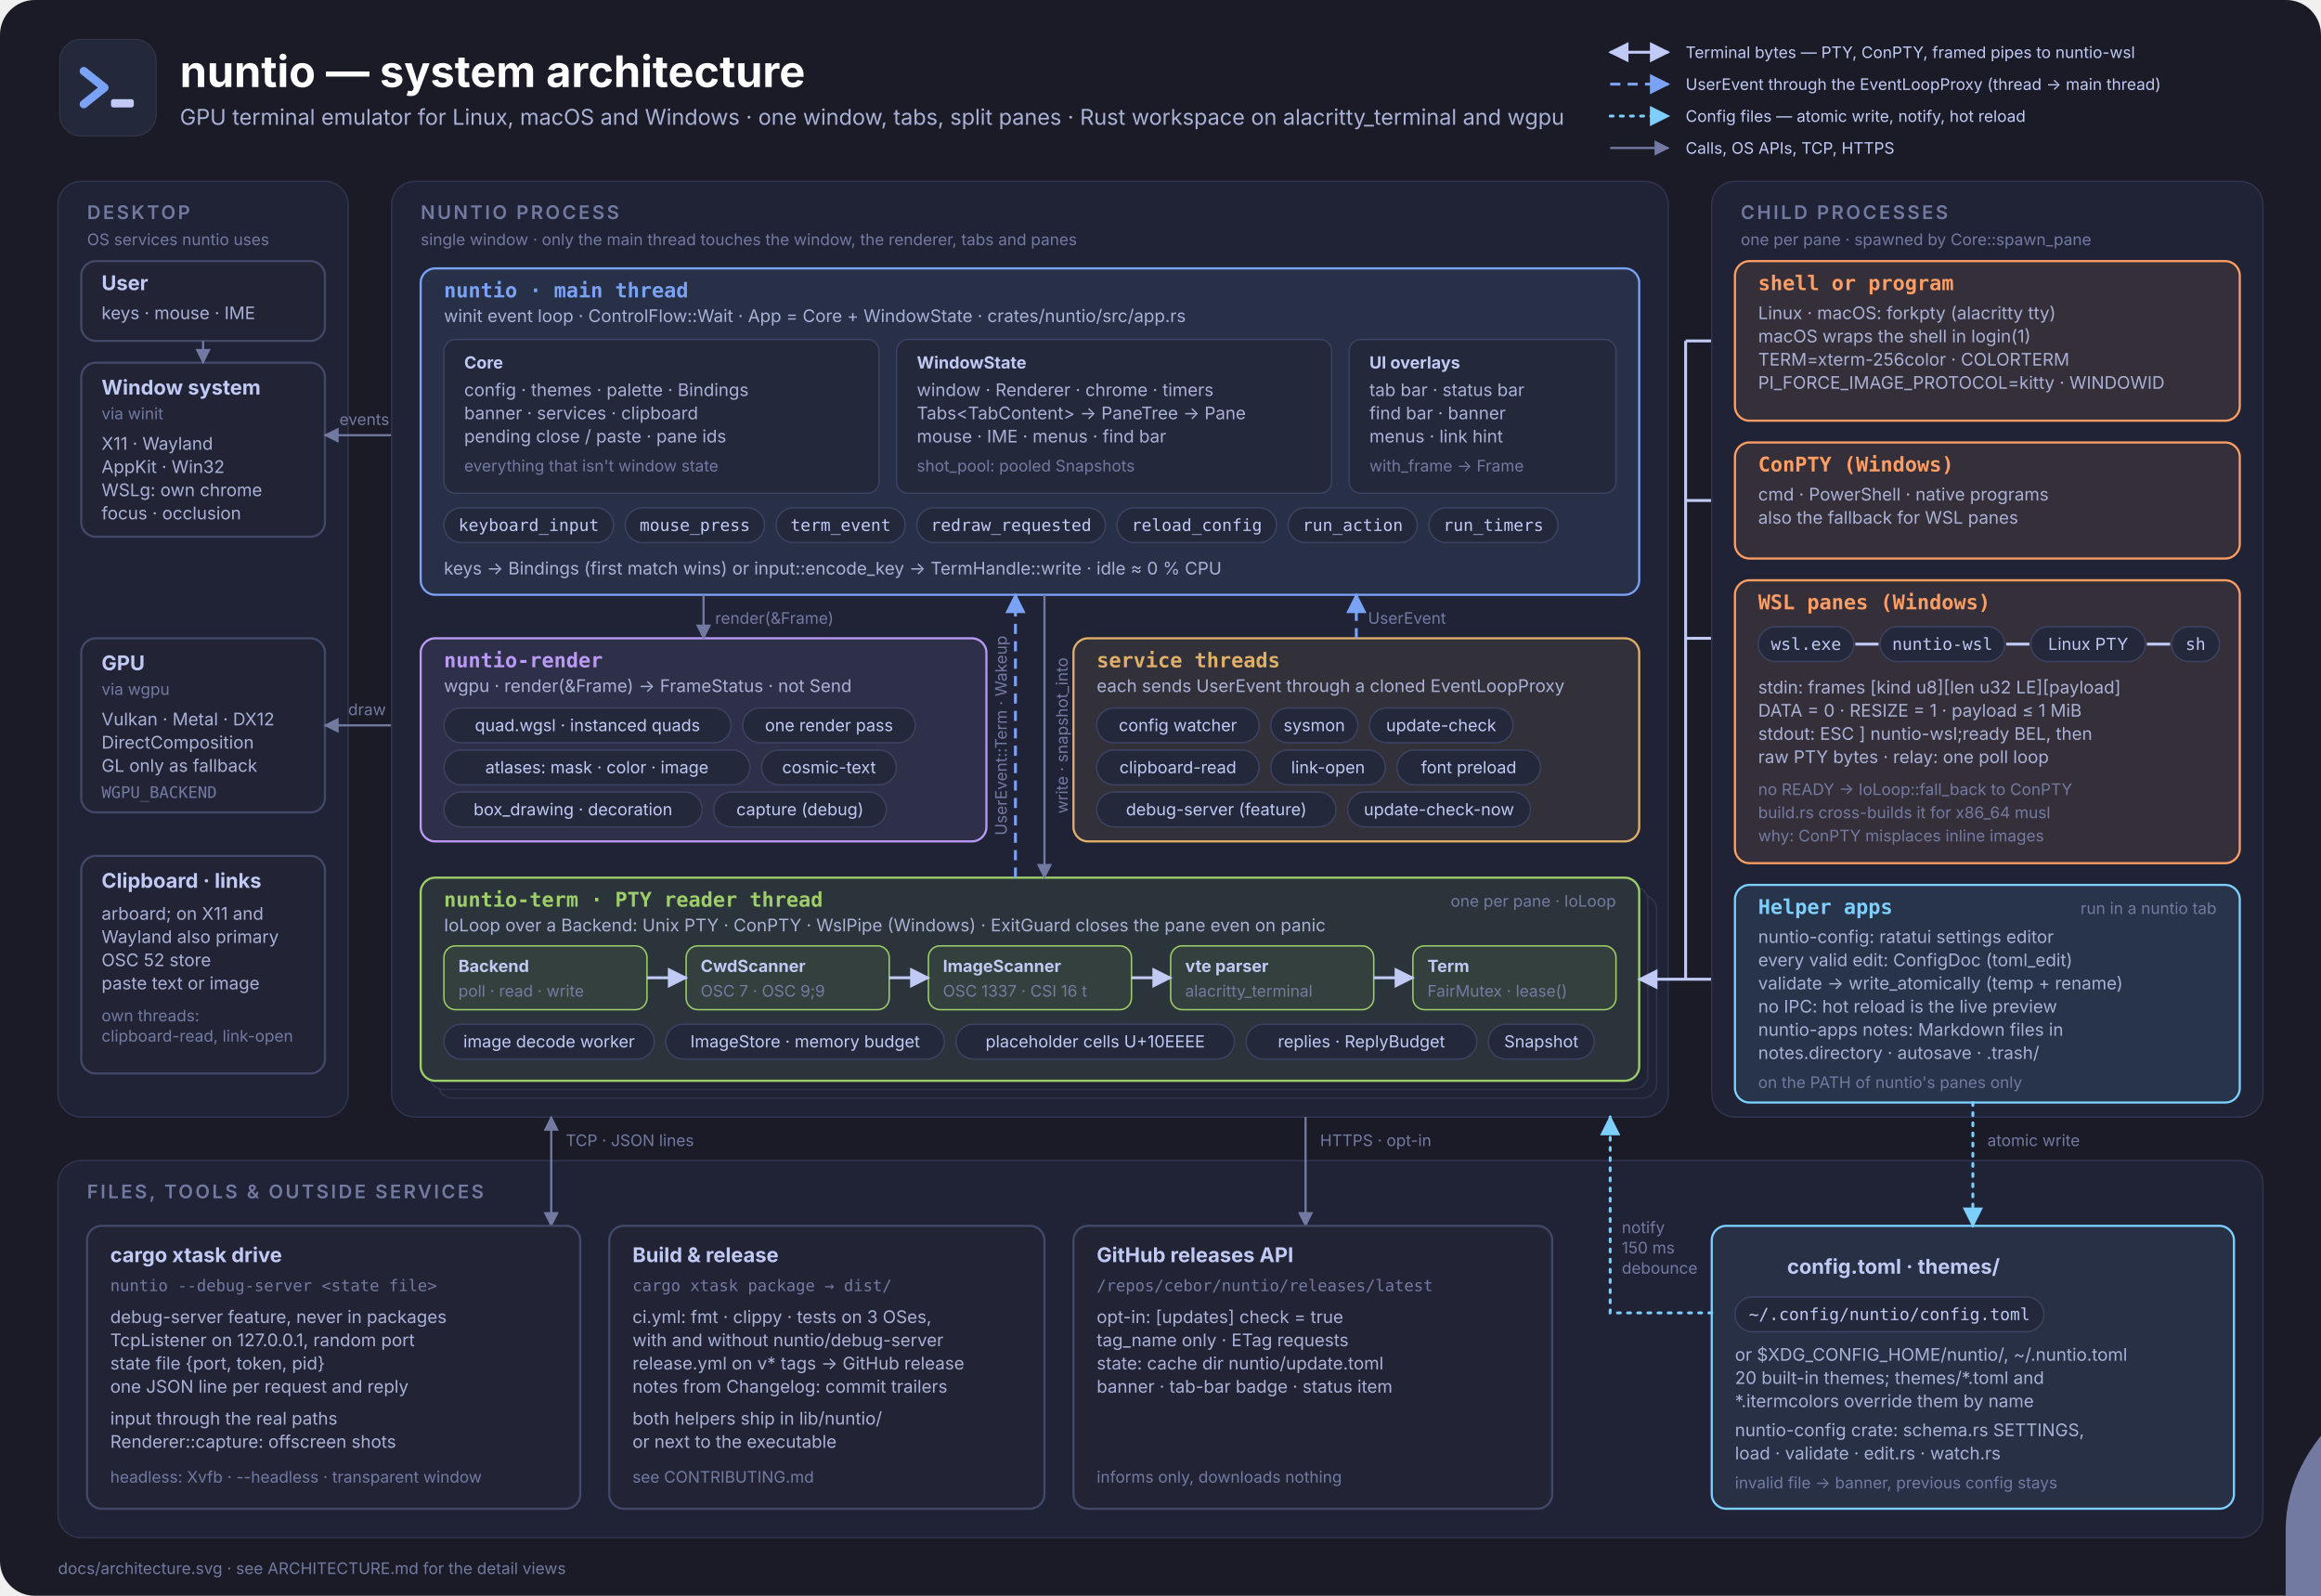
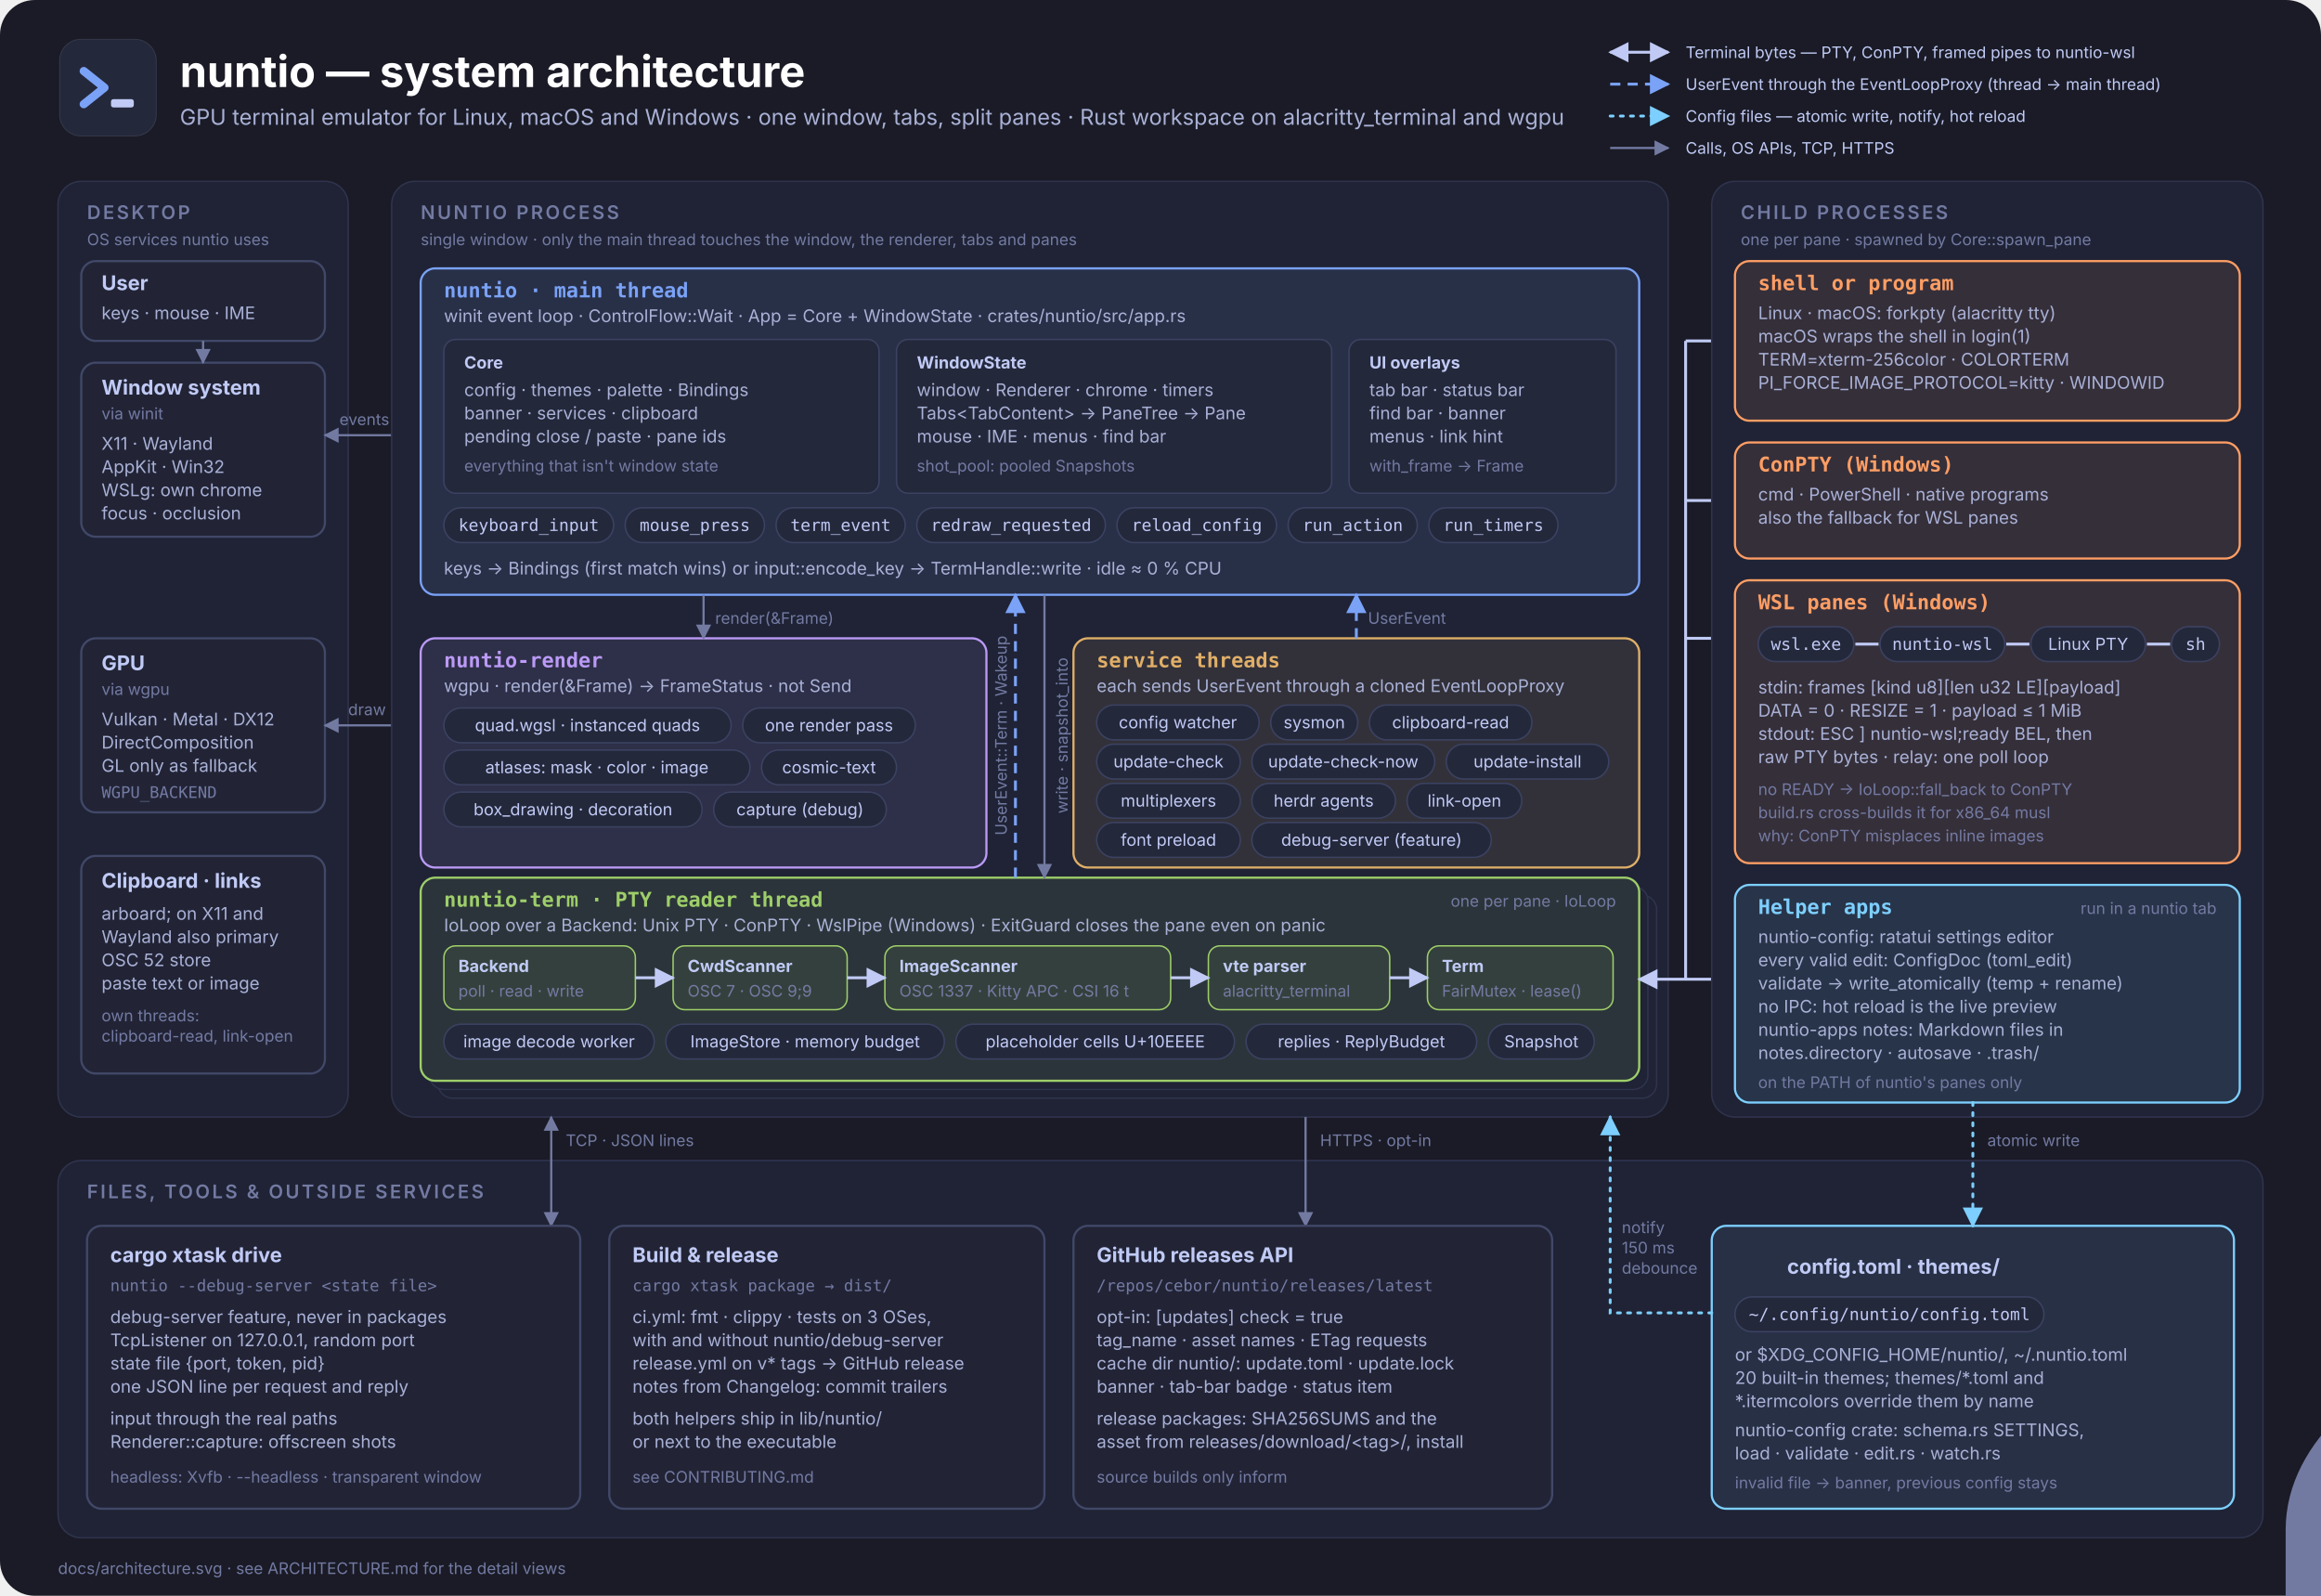
<svg xmlns="http://www.w3.org/2000/svg" width="1600" height="1100" viewBox="0 0 1600 1100" role="img" aria-labelledby="title desc">
  <defs>
    <style>
      text { font-family: Inter, 'Segoe UI', 'Helvetica Neue', Arial, 'DejaVu Sans', sans-serif; }
      .title { font-size: 30px; font-weight: 700; fill: #FFFFFF; }
      .sub { font-size: 15px; fill: #A9B1D6; }
      .region { font-size: 13px; font-weight: 600; letter-spacing: 1.6px; fill: #737AA2; }
      .crate { font-family: 'JetBrains Mono', 'SFMono-Regular', Consolas, 'DejaVu Sans Mono', monospace; font-size: 14px; font-weight: 700; }
      .mono { font-family: 'JetBrains Mono', 'SFMono-Regular', Consolas, 'DejaVu Sans Mono', monospace; }
      .desc { font-size: 12px; fill: #A9B1D6; }
      .chip { font-size: 11.5px; fill: #C0CAF5; }
      .legend { font-size: 11px; fill: #C0CAF5; }
      .small { font-size: 11px; fill: #737AA2; }
      .bold { font-weight: 700; }
      .head { font-size: 14px; font-weight: 700; fill: #C0CAF5; }
      .mid { text-anchor: middle; }
      .end { text-anchor: end; }
      .main { fill: #7AA2F7; }
      .render { fill: #BB9AF7; }
      .term { fill: #9ECE6A; }
      .svc { fill: #E0AF68; }
      .cfg { fill: #7DCFFF; }
      .child { fill: #FF9E64; }
    </style>
    <marker id="m-bytes" viewBox="0 0 10 10" refX="9" refY="5" markerWidth="7" markerHeight="7" orient="auto-start-reverse">
      <path d="M0 0 L10 5 L0 10 z" fill="#C0CAF5" />
    </marker>
    <marker id="m-event" viewBox="0 0 10 10" refX="9" refY="5" markerWidth="7" markerHeight="7" orient="auto-start-reverse">
      <path d="M0 0 L10 5 L0 10 z" fill="#7AA2F7" />
    </marker>
    <marker id="m-cfg" viewBox="0 0 10 10" refX="9" refY="5" markerWidth="7" markerHeight="7" orient="auto-start-reverse">
      <path d="M0 0 L10 5 L0 10 z" fill="#7DCFFF" />
    </marker>
    <marker id="m-call" viewBox="0 0 10 10" refX="9" refY="5" markerWidth="7" markerHeight="7" orient="auto-start-reverse">
      <path d="M0 0 L10 5 L0 10 z" fill="#737AA2" />
    </marker>
    <symbol id="cyl" viewBox="0 0 24 28" width="24" height="28">
      <path d="M2 5 V23 A10 4 0 0 0 22 23 V5" fill="#292E42" stroke="#737AA2" stroke-width="1.4" />
      <ellipse cx="12" cy="5" rx="10" ry="4" fill="#2F3549" stroke="#737AA2" stroke-width="1.4" />
      <path d="M2 14 A10 4 0 0 0 22 14" fill="none" stroke="#737AA2" stroke-width="1" />
    </symbol>
  </defs>
  <rect width="1600" height="1100" rx="24" fill="#1A1B26" />
  <g transform="translate(36 22) scale(0.075)">
    <rect x="64" y="64" width="896" height="896" rx="200" fill="#24283B" />
    <rect x="68" y="68" width="888" height="888" rx="196" fill="none" stroke="#FFFFFF" stroke-opacity="0.08" stroke-width="8" />
    <path d="M 290 360 L 480 512 L 290 664" fill="none" stroke="#7AA2F7" stroke-width="76" stroke-linecap="round" stroke-linejoin="round" />
    <rect x="540" y="618" width="210" height="76" rx="22" fill="#C0CAF5" />
  </g>
  <text x="124" y="60" class="title">nuntio — system architecture</text>
  <text x="124" y="86" class="sub">GPU terminal emulator for Linux, macOS and Windows · one window, tabs, split panes · Rust workspace on alacritty_terminal and wgpu</text>
  <line x1="1110" y1="36" x2="1150" y2="36" stroke="#C0CAF5" stroke-width="2" marker-start="url(#m-bytes)" marker-end="url(#m-bytes)" />
  <text x="1162" y="40" class="legend">Terminal bytes — PTY, ConPTY, framed pipes to nuntio-wsl</text>
  <line x1="1110" y1="58" x2="1150" y2="58" stroke="#7AA2F7" stroke-width="2" stroke-dasharray="7 5" marker-end="url(#m-event)" />
  <text x="1162" y="62" class="legend">UserEvent through the EventLoopProxy (thread → main thread)</text>
  <line x1="1110" y1="80" x2="1150" y2="80" stroke="#7DCFFF" stroke-width="2" stroke-dasharray="2 5" stroke-linecap="round" marker-end="url(#m-cfg)" />
  <text x="1162" y="84" class="legend">Config files — atomic write, notify, hot reload</text>
  <line x1="1110" y1="102" x2="1150" y2="102" stroke="#737AA2" stroke-width="1.5" marker-end="url(#m-call)" />
  <text x="1162" y="106" class="legend">Calls, OS APIs, TCP, HTTPS</text>
  <rect x="40" y="125" width="200" height="645" rx="16" fill="#1F2335" stroke="#2F334D" />
  <text x="60" y="151" class="region">DESKTOP</text>
  <text x="60" y="169" class="small">OS services nuntio uses</text>
  <rect x="56" y="180" width="168" height="55" rx="10" fill="#222436" stroke="#414868" stroke-width="1.5" />
  <text x="70" y="200" class="head">User</text>
  <text x="70" y="220" class="desc">keys · mouse · IME</text>
  <rect x="56" y="250" width="168" height="120" rx="10" fill="#222436" stroke="#414868" stroke-width="1.5" />
  <text x="70" y="272" class="head">Window system</text>
  <text x="70" y="289" class="small">via winit</text>
  <text x="70" y="310" class="desc">X11 · Wayland</text>
  <text x="70" y="326" class="desc">AppKit · Win32</text>
  <text x="70" y="342" class="desc">WSLg: own chrome</text>
  <text x="70" y="358" class="desc">focus · occlusion</text>
  <rect x="56" y="440" width="168" height="120" rx="10" fill="#222436" stroke="#414868" stroke-width="1.5" />
  <text x="70" y="462" class="head">GPU</text>
  <text x="70" y="479" class="small">via wgpu</text>
  <text x="70" y="500" class="desc">Vulkan · Metal · DX12</text>
  <text x="70" y="516" class="desc">DirectComposition</text>
  <text x="70" y="532" class="desc">GL only as fallback</text>
  <text x="70" y="550" class="small mono">WGPU_BACKEND</text>
  <rect x="56" y="590" width="168" height="150" rx="10" fill="#222436" stroke="#414868" stroke-width="1.5" />
  <text x="70" y="612" class="head">Clipboard · links</text>
  <text x="70" y="634" class="desc">arboard; on X11 and</text>
  <text x="70" y="650" class="desc">Wayland also primary</text>
  <text x="70" y="666" class="desc">OSC 52 store</text>
  <text x="70" y="682" class="desc">paste text or image</text>
  <text x="70" y="704" class="small">own threads:</text>
  <text x="70" y="718" class="small">clipboard-read, link-open</text>
  <line x1="140" y1="235" x2="140" y2="250" stroke="#737AA2" stroke-width="1.5" marker-end="url(#m-call)" />
  <line x1="224" y1="300" x2="290" y2="300" stroke="#737AA2" stroke-width="1.5" marker-start="url(#m-call)" marker-end="url(#m-call)" />
  <text x="234" y="293" class="small">events</text>
  <line x1="290" y1="500" x2="224" y2="500" stroke="#737AA2" stroke-width="1.5" marker-end="url(#m-call)" />
  <text x="240" y="493" class="small">draw</text>
  <rect x="270" y="125" width="880" height="645" rx="16" fill="#1F2335" stroke="#2F334D" />
  <text x="290" y="151" class="region">NUNTIO PROCESS</text>
  <text x="290" y="169" class="small">single window · only the main thread touches the window, the renderer, tabs and panes</text>
  <rect x="290" y="185" width="840" height="225" rx="10" fill="#7AA2F7" fill-opacity="0.10" stroke="#7AA2F7" stroke-width="1.5" />
  <text x="306" y="205" class="crate main">nuntio · main thread</text>
  <text x="306" y="222" class="desc">winit event loop · ControlFlow::Wait · App = Core + WindowState · crates/nuntio/src/app.rs</text>
  <rect x="306" y="234" width="300" height="106" rx="8" fill="#24283B" stroke="#3B4261" />
  <text x="320" y="254" class="chip bold">Core</text>
  <text x="320" y="273" class="desc">config · themes · palette · Bindings</text>
  <text x="320" y="289" class="desc">banner · services · clipboard</text>
  <text x="320" y="305" class="desc">pending close / paste · pane ids</text>
  <text x="320" y="325" class="small">everything that isn't window state</text>
  <rect x="618" y="234" width="300" height="106" rx="8" fill="#24283B" stroke="#3B4261" />
  <text x="632" y="254" class="chip bold">WindowState</text>
  <text x="632" y="273" class="desc">window · Renderer · chrome · timers</text>
  <text x="632" y="289" class="desc">Tabs&lt;TabContent&gt; → PaneTree → Pane</text>
  <text x="632" y="305" class="desc">mouse · IME · menus · find bar</text>
  <text x="632" y="325" class="small">shot_pool: pooled Snapshots</text>
  <rect x="930" y="234" width="184" height="106" rx="8" fill="#24283B" stroke="#3B4261" />
  <text x="944" y="254" class="chip bold">UI overlays</text>
  <text x="944" y="273" class="desc">tab bar · status bar</text>
  <text x="944" y="289" class="desc">find bar · banner</text>
  <text x="944" y="305" class="desc">menus · link hint</text>
  <text x="944" y="325" class="small">with_frame → Frame</text>
  <g>
    <rect x="306" y="350" width="117" height="24" rx="12" fill="#24283B" stroke="#3B4261" />
    <text x="364.5" y="366" class="chip mono mid">keyboard_input</text>
    <rect x="431" y="350" width="96" height="24" rx="12" fill="#24283B" stroke="#3B4261" />
    <text x="479" y="366" class="chip mono mid">mouse_press</text>
    <rect x="535" y="350" width="89" height="24" rx="12" fill="#24283B" stroke="#3B4261" />
    <text x="579.5" y="366" class="chip mono mid">term_event</text>
    <rect x="632" y="350" width="130" height="24" rx="12" fill="#24283B" stroke="#3B4261" />
    <text x="697" y="366" class="chip mono mid">redraw_requested</text>
    <rect x="770" y="350" width="110" height="24" rx="12" fill="#24283B" stroke="#3B4261" />
    <text x="825" y="366" class="chip mono mid">reload_config</text>
    <rect x="888" y="350" width="89" height="24" rx="12" fill="#24283B" stroke="#3B4261" />
    <text x="932.5" y="366" class="chip mono mid">run_action</text>
    <rect x="985" y="350" width="89" height="24" rx="12" fill="#24283B" stroke="#3B4261" />
    <text x="1029.5" y="366" class="chip mono mid">run_timers</text>
  </g>
  <text x="306" y="396" class="desc">keys → Bindings (first match wins) or input::encode_key → TermHandle::write · idle ≈ 0 % CPU</text>
-   <rect x="290" y="440" width="390" height="140" rx="10" fill="#BB9AF7" fill-opacity="0.10" stroke="#BB9AF7" stroke-width="1.5" />
+   <rect x="290" y="440" width="390" height="158" rx="10" fill="#BB9AF7" fill-opacity="0.10" stroke="#BB9AF7" stroke-width="1.5" />
  <text x="306" y="460" class="crate render">nuntio-render</text>
  <text x="306" y="477" class="desc">wgpu · render(&amp;Frame) → FrameStatus · not Send</text>
  <g>
    <rect x="306" y="488" width="198" height="24" rx="12" fill="#24283B" stroke="#3B4261" />
    <text x="405" y="504" class="chip mid">quad.wgsl · instanced quads</text>
    <rect x="512" y="488" width="119" height="24" rx="12" fill="#24283B" stroke="#3B4261" />
    <text x="571.5" y="504" class="chip mid">one render pass</text>
    <rect x="306" y="517" width="211" height="24" rx="12" fill="#24283B" stroke="#3B4261" />
    <text x="411.5" y="533" class="chip mid">atlases: mask · color · image</text>
    <rect x="525" y="517" width="93" height="24" rx="12" fill="#24283B" stroke="#3B4261" />
    <text x="571.5" y="533" class="chip mid">cosmic-text</text>
    <rect x="306" y="546" width="178" height="24" rx="12" fill="#24283B" stroke="#3B4261" />
    <text x="395" y="562" class="chip mid">box_drawing · decoration</text>
    <rect x="492" y="546" width="119" height="24" rx="12" fill="#24283B" stroke="#3B4261" />
    <text x="551.5" y="562" class="chip mid">capture (debug)</text>
  </g>
-   <rect x="740" y="440" width="390" height="140" rx="10" fill="#E0AF68" fill-opacity="0.10" stroke="#E0AF68" stroke-width="1.5" />
+   <rect x="740" y="440" width="390" height="158" rx="10" fill="#E0AF68" fill-opacity="0.10" stroke="#E0AF68" stroke-width="1.5" />
  <text x="756" y="460" class="crate svc">service threads</text>
  <text x="756" y="477" class="desc">each sends UserEvent through a cloned EventLoopProxy</text>
  <g>
-     <rect x="756" y="488" width="112" height="24" rx="12" fill="#24283B" stroke="#3B4261" />
-     <text x="812" y="504" class="chip mid">config watcher</text>
-     <rect x="876" y="488" width="60" height="24" rx="12" fill="#24283B" stroke="#3B4261" />
-     <text x="906" y="504" class="chip mid">sysmon</text>
-     <rect x="944" y="488" width="99" height="24" rx="12" fill="#24283B" stroke="#3B4261" />
-     <text x="993.5" y="504" class="chip mid">update-check</text>
-     <rect x="756" y="517" width="112" height="24" rx="12" fill="#24283B" stroke="#3B4261" />
-     <text x="812" y="533" class="chip mid">clipboard-read</text>
-     <rect x="876" y="517" width="79" height="24" rx="12" fill="#24283B" stroke="#3B4261" />
-     <text x="915.5" y="533" class="chip mid">link-open</text>
-     <rect x="963" y="517" width="99" height="24" rx="12" fill="#24283B" stroke="#3B4261" />
-     <text x="1012.5" y="533" class="chip mid">font preload</text>
-     <rect x="756" y="546" width="165" height="24" rx="12" fill="#24283B" stroke="#3B4261" />
-     <text x="838.5" y="562" class="chip mid">debug-server (feature)</text>
-     <rect x="929" y="546" width="126" height="24" rx="12" fill="#24283B" stroke="#3B4261" />
-     <text x="992" y="562" class="chip mid">update-check-now</text>
+     <rect x="756" y="486" width="112" height="24" rx="12" fill="#24283B" stroke="#3B4261" />
+     <text x="812" y="502" class="chip mid">config watcher</text>
+     <rect x="876" y="486" width="60" height="24" rx="12" fill="#24283B" stroke="#3B4261" />
+     <text x="906" y="502" class="chip mid">sysmon</text>
+     <rect x="944" y="486" width="112" height="24" rx="12" fill="#24283B" stroke="#3B4261" />
+     <text x="1000" y="502" class="chip mid">clipboard-read</text>
+     <rect x="756" y="513" width="99" height="24" rx="12" fill="#24283B" stroke="#3B4261" />
+     <text x="805.5" y="529" class="chip mid">update-check</text>
+     <rect x="863" y="513" width="126" height="24" rx="12" fill="#24283B" stroke="#3B4261" />
+     <text x="926" y="529" class="chip mid">update-check-now</text>
+     <rect x="997" y="513" width="112" height="24" rx="12" fill="#24283B" stroke="#3B4261" />
+     <text x="1053" y="529" class="chip mid">update-install</text>
+     <rect x="756" y="540" width="99" height="24" rx="12" fill="#24283B" stroke="#3B4261" />
+     <text x="805.5" y="556" class="chip mid">multiplexers</text>
+     <rect x="863" y="540" width="99" height="24" rx="12" fill="#24283B" stroke="#3B4261" />
+     <text x="912.5" y="556" class="chip mid">herdr agents</text>
+     <rect x="970" y="540" width="79" height="24" rx="12" fill="#24283B" stroke="#3B4261" />
+     <text x="1009.5" y="556" class="chip mid">link-open</text>
+     <rect x="756" y="567" width="99" height="24" rx="12" fill="#24283B" stroke="#3B4261" />
+     <text x="805.5" y="583" class="chip mid">font preload</text>
+     <rect x="863" y="567" width="165" height="24" rx="12" fill="#24283B" stroke="#3B4261" />
+     <text x="945.5" y="583" class="chip mid">debug-server (feature)</text>
  </g>
  <rect x="302" y="617" width="840" height="140" rx="10" fill="#1F2335" stroke="#2F334D" />
  <rect x="296" y="611" width="840" height="140" rx="10" fill="#1F2335" stroke="#2F334D" />
  <rect x="290" y="605" width="840" height="140" rx="10" fill="#1F2335" />
  <rect x="290" y="605" width="840" height="140" rx="10" fill="#9ECE6A" fill-opacity="0.10" stroke="#9ECE6A" stroke-width="1.5" />
  <text x="306" y="625" class="crate term">nuntio-term · PTY reader thread</text>
  <text x="1114" y="625" class="small end">one per pane · IoLoop</text>
  <text x="306" y="642" class="desc">IoLoop over a Backend: Unix PTY · ConPTY · WslPipe (Windows) · ExitGuard closes the pane even on panic</text>
  <g>
-     <rect x="306" y="652" width="140" height="44" rx="8" fill="#9ECE6A" fill-opacity="0.08" stroke="#9ECE6A" />
+     <rect x="306" y="652" width="132" height="44" rx="8" fill="#9ECE6A" fill-opacity="0.08" stroke="#9ECE6A" />
    <text x="316" y="670" class="chip bold">Backend</text>
    <text x="316" y="687" class="small">poll · read · write</text>
-     <rect x="473" y="652" width="140" height="44" rx="8" fill="#9ECE6A" fill-opacity="0.08" stroke="#9ECE6A" />
-     <text x="483" y="670" class="chip bold">CwdScanner</text>
-     <text x="483" y="687" class="small">OSC 7 · OSC 9;9</text>
-     <rect x="640" y="652" width="140" height="44" rx="8" fill="#9ECE6A" fill-opacity="0.08" stroke="#9ECE6A" />
-     <text x="650" y="670" class="chip bold">ImageScanner</text>
-     <text x="650" y="687" class="small">OSC 1337 · CSI 16 t</text>
-     <rect x="807" y="652" width="140" height="44" rx="8" fill="#9ECE6A" fill-opacity="0.08" stroke="#9ECE6A" />
-     <text x="817" y="670" class="chip bold">vte parser</text>
-     <text x="817" y="687" class="small">alacritty_terminal</text>
-     <rect x="974" y="652" width="140" height="44" rx="8" fill="#9ECE6A" fill-opacity="0.08" stroke="#9ECE6A" />
-     <text x="984" y="670" class="chip bold">Term</text>
-     <text x="984" y="687" class="small">FairMutex · lease()</text>
-   </g>
-   <line x1="446" y1="674" x2="473" y2="674" stroke="#C0CAF5" stroke-width="2" marker-end="url(#m-bytes)" />
-   <line x1="613" y1="674" x2="640" y2="674" stroke="#C0CAF5" stroke-width="2" marker-end="url(#m-bytes)" />
-   <line x1="780" y1="674" x2="807" y2="674" stroke="#C0CAF5" stroke-width="2" marker-end="url(#m-bytes)" />
-   <line x1="947" y1="674" x2="974" y2="674" stroke="#C0CAF5" stroke-width="2" marker-end="url(#m-bytes)" />
+     <rect x="464" y="652" width="120" height="44" rx="8" fill="#9ECE6A" fill-opacity="0.08" stroke="#9ECE6A" />
+     <text x="474" y="670" class="chip bold">CwdScanner</text>
+     <text x="474" y="687" class="small">OSC 7 · OSC 9;9</text>
+     <rect x="610" y="652" width="197" height="44" rx="8" fill="#9ECE6A" fill-opacity="0.08" stroke="#9ECE6A" />
+     <text x="620" y="670" class="chip bold">ImageScanner</text>
+     <text x="620" y="687" class="small">OSC 1337 · Kitty APC · CSI 16 t</text>
+     <rect x="833" y="652" width="125" height="44" rx="8" fill="#9ECE6A" fill-opacity="0.08" stroke="#9ECE6A" />
+     <text x="843" y="670" class="chip bold">vte parser</text>
+     <text x="843" y="687" class="small">alacritty_terminal</text>
+     <rect x="984" y="652" width="128" height="44" rx="8" fill="#9ECE6A" fill-opacity="0.08" stroke="#9ECE6A" />
+     <text x="994" y="670" class="chip bold">Term</text>
+     <text x="994" y="687" class="small">FairMutex · lease()</text>
+   </g>
+   <line x1="438" y1="674" x2="464" y2="674" stroke="#C0CAF5" stroke-width="2" marker-end="url(#m-bytes)" />
+   <line x1="584" y1="674" x2="610" y2="674" stroke="#C0CAF5" stroke-width="2" marker-end="url(#m-bytes)" />
+   <line x1="807" y1="674" x2="833" y2="674" stroke="#C0CAF5" stroke-width="2" marker-end="url(#m-bytes)" />
+   <line x1="958" y1="674" x2="984" y2="674" stroke="#C0CAF5" stroke-width="2" marker-end="url(#m-bytes)" />
  <g>
    <rect x="306" y="706" width="145" height="24" rx="12" fill="#24283B" stroke="#3B4261" />
    <text x="378.5" y="722" class="chip mid">image decode worker</text>
    <rect x="459" y="706" width="192" height="24" rx="12" fill="#24283B" stroke="#3B4261" />
    <text x="555" y="722" class="chip mid">ImageStore · memory budget</text>
    <rect x="659" y="706" width="192" height="24" rx="12" fill="#24283B" stroke="#3B4261" />
    <text x="755" y="722" class="chip mid">placeholder cells U+10EEEE</text>
    <rect x="859" y="706" width="159" height="24" rx="12" fill="#24283B" stroke="#3B4261" />
    <text x="938.5" y="722" class="chip mid">replies · ReplyBudget</text>
    <rect x="1026" y="706" width="73" height="24" rx="12" fill="#24283B" stroke="#3B4261" />
    <text x="1062.5" y="722" class="chip mid">Snapshot</text>
  </g>
  <line x1="485" y1="410" x2="485" y2="440" stroke="#737AA2" stroke-width="1.5" marker-end="url(#m-call)" />
  <text x="493" y="430" class="small">render(&amp;Frame)</text>
  <line x1="935" y1="440" x2="935" y2="410" stroke="#7AA2F7" stroke-width="2" stroke-dasharray="7 5" marker-end="url(#m-event)" />
  <text x="943" y="430" class="small">UserEvent</text>
  <line x1="700" y1="605" x2="700" y2="410" stroke="#7AA2F7" stroke-width="2" stroke-dasharray="7 5" marker-end="url(#m-event)" />
  <text transform="translate(694 507) rotate(-90)" class="small mid">UserEvent::Term · Wakeup</text>
  <line x1="720" y1="410" x2="720" y2="605" stroke="#737AA2" stroke-width="1.5" marker-end="url(#m-call)" />
  <text transform="translate(736 507) rotate(-90)" class="small mid">write · snapshot_into</text>
  <path d="M1162 235 V675" fill="none" stroke="#C0CAF5" stroke-width="2" />
  <line x1="1130" y1="675" x2="1196" y2="675" stroke="#C0CAF5" stroke-width="2" marker-start="url(#m-bytes)" marker-end="url(#m-bytes)" />
  <line x1="1162" y1="235" x2="1196" y2="235" stroke="#C0CAF5" stroke-width="2" marker-end="url(#m-bytes)" />
  <line x1="1162" y1="345" x2="1196" y2="345" stroke="#C0CAF5" stroke-width="2" marker-end="url(#m-bytes)" />
  <line x1="1162" y1="440" x2="1196" y2="440" stroke="#C0CAF5" stroke-width="2" marker-end="url(#m-bytes)" />
  <rect x="1180" y="125" width="380" height="645" rx="16" fill="#1F2335" stroke="#2F334D" />
  <text x="1200" y="151" class="region">CHILD PROCESSES</text>
  <text x="1200" y="169" class="small">one per pane · spawned by Core::spawn_pane</text>
  <rect x="1196" y="180" width="348" height="110" rx="10" fill="#FF9E64" fill-opacity="0.10" stroke="#FF9E64" stroke-width="1.5" />
  <text x="1212" y="200" class="crate child">shell or program</text>
  <text x="1212" y="220" class="desc">Linux · macOS: forkpty (alacritty tty)</text>
  <text x="1212" y="236" class="desc">macOS wraps the shell in login(1)</text>
  <text x="1212" y="252" class="desc">TERM=xterm-256color · COLORTERM</text>
  <text x="1212" y="268" class="desc">PI_FORCE_IMAGE_PROTOCOL=kitty · WINDOWID</text>
  <rect x="1196" y="305" width="348" height="80" rx="10" fill="#FF9E64" fill-opacity="0.10" stroke="#FF9E64" stroke-width="1.5" />
  <text x="1212" y="325" class="crate child">ConPTY (Windows)</text>
  <text x="1212" y="345" class="desc">cmd · PowerShell · native programs</text>
  <text x="1212" y="361" class="desc">also the fallback for WSL panes</text>
  <rect x="1196" y="400" width="348" height="195" rx="10" fill="#FF9E64" fill-opacity="0.10" stroke="#FF9E64" stroke-width="1.5" />
  <text x="1212" y="420" class="crate child">WSL panes (Windows)</text>
  <g>
    <rect x="1212" y="432" width="66" height="24" rx="12" fill="#24283B" stroke="#3B4261" />
    <text x="1245" y="448" class="chip mono mid">wsl.exe</text>
    <rect x="1296" y="432" width="86" height="24" rx="12" fill="#24283B" stroke="#3B4261" />
    <text x="1339" y="448" class="chip mono mid">nuntio-wsl</text>
    <rect x="1400" y="432" width="79" height="24" rx="12" fill="#24283B" stroke="#3B4261" />
    <text x="1439.5" y="448" class="chip mid">Linux PTY</text>
    <rect x="1497" y="432" width="33" height="24" rx="12" fill="#24283B" stroke="#3B4261" />
    <text x="1513.5" y="448" class="chip mono mid">sh</text>
  </g>
  <line x1="1279" y1="444" x2="1295" y2="444" stroke="#C0CAF5" stroke-width="2" />
  <line x1="1383" y1="444" x2="1399" y2="444" stroke="#C0CAF5" stroke-width="2" />
  <line x1="1480" y1="444" x2="1496" y2="444" stroke="#C0CAF5" stroke-width="2" />
  <text x="1212" y="478" class="desc">stdin: frames [kind u8][len u32 LE][payload]</text>
  <text x="1212" y="494" class="desc">DATA = 0 · RESIZE = 1 · payload ≤ 1 MiB</text>
  <text x="1212" y="510" class="desc">stdout: ESC ] nuntio-wsl;ready BEL, then</text>
  <text x="1212" y="526" class="desc">raw PTY bytes · relay: one poll loop</text>
  <text x="1212" y="548" class="small">no READY → IoLoop::fall_back to ConPTY</text>
  <text x="1212" y="564" class="small">build.rs cross-builds it for x86_64 musl</text>
  <text x="1212" y="580" class="small">why: ConPTY misplaces inline images</text>
  <rect x="1196" y="610" width="348" height="150" rx="10" fill="#7DCFFF" fill-opacity="0.10" stroke="#7DCFFF" stroke-width="1.5" />
  <text x="1212" y="630" class="crate cfg">Helper apps</text>
  <text x="1528" y="630" class="small end">run in a nuntio tab</text>
  <text x="1212" y="650" class="desc">nuntio-config: ratatui settings editor</text>
  <text x="1212" y="666" class="desc">every valid edit: ConfigDoc (toml_edit)</text>
  <text x="1212" y="682" class="desc">validate → write_atomically (temp + rename)</text>
  <text x="1212" y="698" class="desc">no IPC: hot reload is the live preview</text>
  <text x="1212" y="714" class="desc">nuntio-apps notes: Markdown files in</text>
  <text x="1212" y="730" class="desc">notes.directory · autosave · .trash/</text>
  <text x="1212" y="750" class="small">on the PATH of nuntio's panes only</text>
  <rect x="40" y="800" width="1520" height="260" rx="16" fill="#1F2335" stroke="#2F334D" />
  <line x1="380" y1="770" x2="380" y2="845" stroke="#737AA2" stroke-width="1.5" marker-start="url(#m-call)" marker-end="url(#m-call)" />
  <text x="390" y="790" class="small">TCP · JSON lines</text>
  <line x1="900" y1="770" x2="900" y2="845" stroke="#737AA2" stroke-width="1.5" marker-end="url(#m-call)" />
  <text x="910" y="790" class="small">HTTPS · opt-in</text>
  <path d="M1180 905 H1110 V770" fill="none" stroke="#7DCFFF" stroke-width="2" stroke-dasharray="2 5" stroke-linecap="round" marker-end="url(#m-cfg)" />
  <text x="1118" y="850" class="small">notify</text>
  <text x="1118" y="864" class="small">150 ms</text>
  <text x="1118" y="878" class="small">debounce</text>
  <line x1="1360" y1="760" x2="1360" y2="845" stroke="#7DCFFF" stroke-width="2" stroke-dasharray="2 5" stroke-linecap="round" marker-end="url(#m-cfg)" />
  <text x="1370" y="790" class="small">atomic write</text>
  <rect x="54" y="812" width="316" height="20" fill="#1F2335" />
  <text x="60" y="826" class="region">FILES, TOOLS &amp; OUTSIDE SERVICES</text>
  <rect x="60" y="845" width="340" height="195" rx="10" fill="#222436" stroke="#414868" stroke-width="1.5" />
  <text x="76" y="870" class="head">cargo xtask drive</text>
  <text x="76" y="890" class="small mono">nuntio --debug-server &lt;state file&gt;</text>
  <text x="76" y="912" class="desc">debug-server feature, never in packages</text>
  <text x="76" y="928" class="desc">TcpListener on 127.0.0.1, random port</text>
  <text x="76" y="944" class="desc">state file {port, token, pid}</text>
  <text x="76" y="960" class="desc">one JSON line per request and reply</text>
  <text x="76" y="982" class="desc">input through the real paths</text>
  <text x="76" y="998" class="desc">Renderer::capture: offscreen shots</text>
  <text x="76" y="1022" class="small">headless: Xvfb · --headless · transparent window</text>
  <rect x="420" y="845" width="300" height="195" rx="10" fill="#222436" stroke="#414868" stroke-width="1.5" />
  <text x="436" y="870" class="head">Build &amp; release</text>
  <text x="436" y="890" class="small mono">cargo xtask package → dist/</text>
  <text x="436" y="912" class="desc">ci.yml: fmt · clippy · tests on 3 OSes,</text>
  <text x="436" y="928" class="desc">with and without nuntio/debug-server</text>
  <text x="436" y="944" class="desc">release.yml on v* tags → GitHub release</text>
  <text x="436" y="960" class="desc">notes from Changelog: commit trailers</text>
  <text x="436" y="982" class="desc">both helpers ship in lib/nuntio/</text>
  <text x="436" y="998" class="desc">or next to the executable</text>
  <text x="436" y="1022" class="small">see CONTRIBUTING.md</text>
  <rect x="740" y="845" width="330" height="195" rx="10" fill="#222436" stroke="#414868" stroke-width="1.5" />
  <text x="756" y="870" class="head">GitHub releases API</text>
  <text x="756" y="890" class="small mono">/repos/cebor/nuntio/releases/latest</text>
  <text x="756" y="912" class="desc">opt-in: [updates] check = true</text>
-   <text x="756" y="928" class="desc">tag_name only · ETag requests</text>
-   <text x="756" y="944" class="desc">state: cache dir nuntio/update.toml</text>
+   <text x="756" y="928" class="desc">tag_name · asset names · ETag requests</text>
+   <text x="756" y="944" class="desc">cache dir nuntio/: update.toml · update.lock</text>
  <text x="756" y="960" class="desc">banner · tab-bar badge · status item</text>
-   <text x="756" y="1022" class="small">informs only, downloads nothing</text>
+   <text x="756" y="982" class="desc">release packages: SHA256SUMS and the</text>
+   <text x="756" y="998" class="desc">asset from releases/download/&lt;tag&gt;/, install</text>
+   <text x="756" y="1022" class="small">source builds only inform</text>
  <rect x="1180" y="845" width="360" height="195" rx="10" fill="#7DCFFF" fill-opacity="0.08" stroke="#7DCFFF" stroke-width="1.5" />
  <use href="#cyl" x="1196" y="858" />
  <text x="1232" y="878" class="head">config.toml · themes/</text>
  <rect x="1196" y="894" width="213" height="24" rx="12" fill="#24283B" stroke="#3B4261" />
  <text x="1302.5" y="910" class="chip mono mid">~/.config/nuntio/config.toml</text>
  <text x="1196" y="938" class="desc">or $XDG_CONFIG_HOME/nuntio/, ~/.nuntio.toml</text>
  <text x="1196" y="954" class="desc">20 built-in themes; themes/*.toml and</text>
  <text x="1196" y="970" class="desc">*.itermcolors override them by name</text>
  <text x="1196" y="990" class="desc">nuntio-config crate: schema.rs SETTINGS,</text>
  <text x="1196" y="1006" class="desc">load · validate · edit.rs · watch.rs</text>
  <text x="1196" y="1026" class="small">invalid file → banner, previous config stays</text>
  <text x="40" y="1085" class="small">docs/architecture.svg · see ARCHITECTURE.md for the detail views</text>
</svg>
